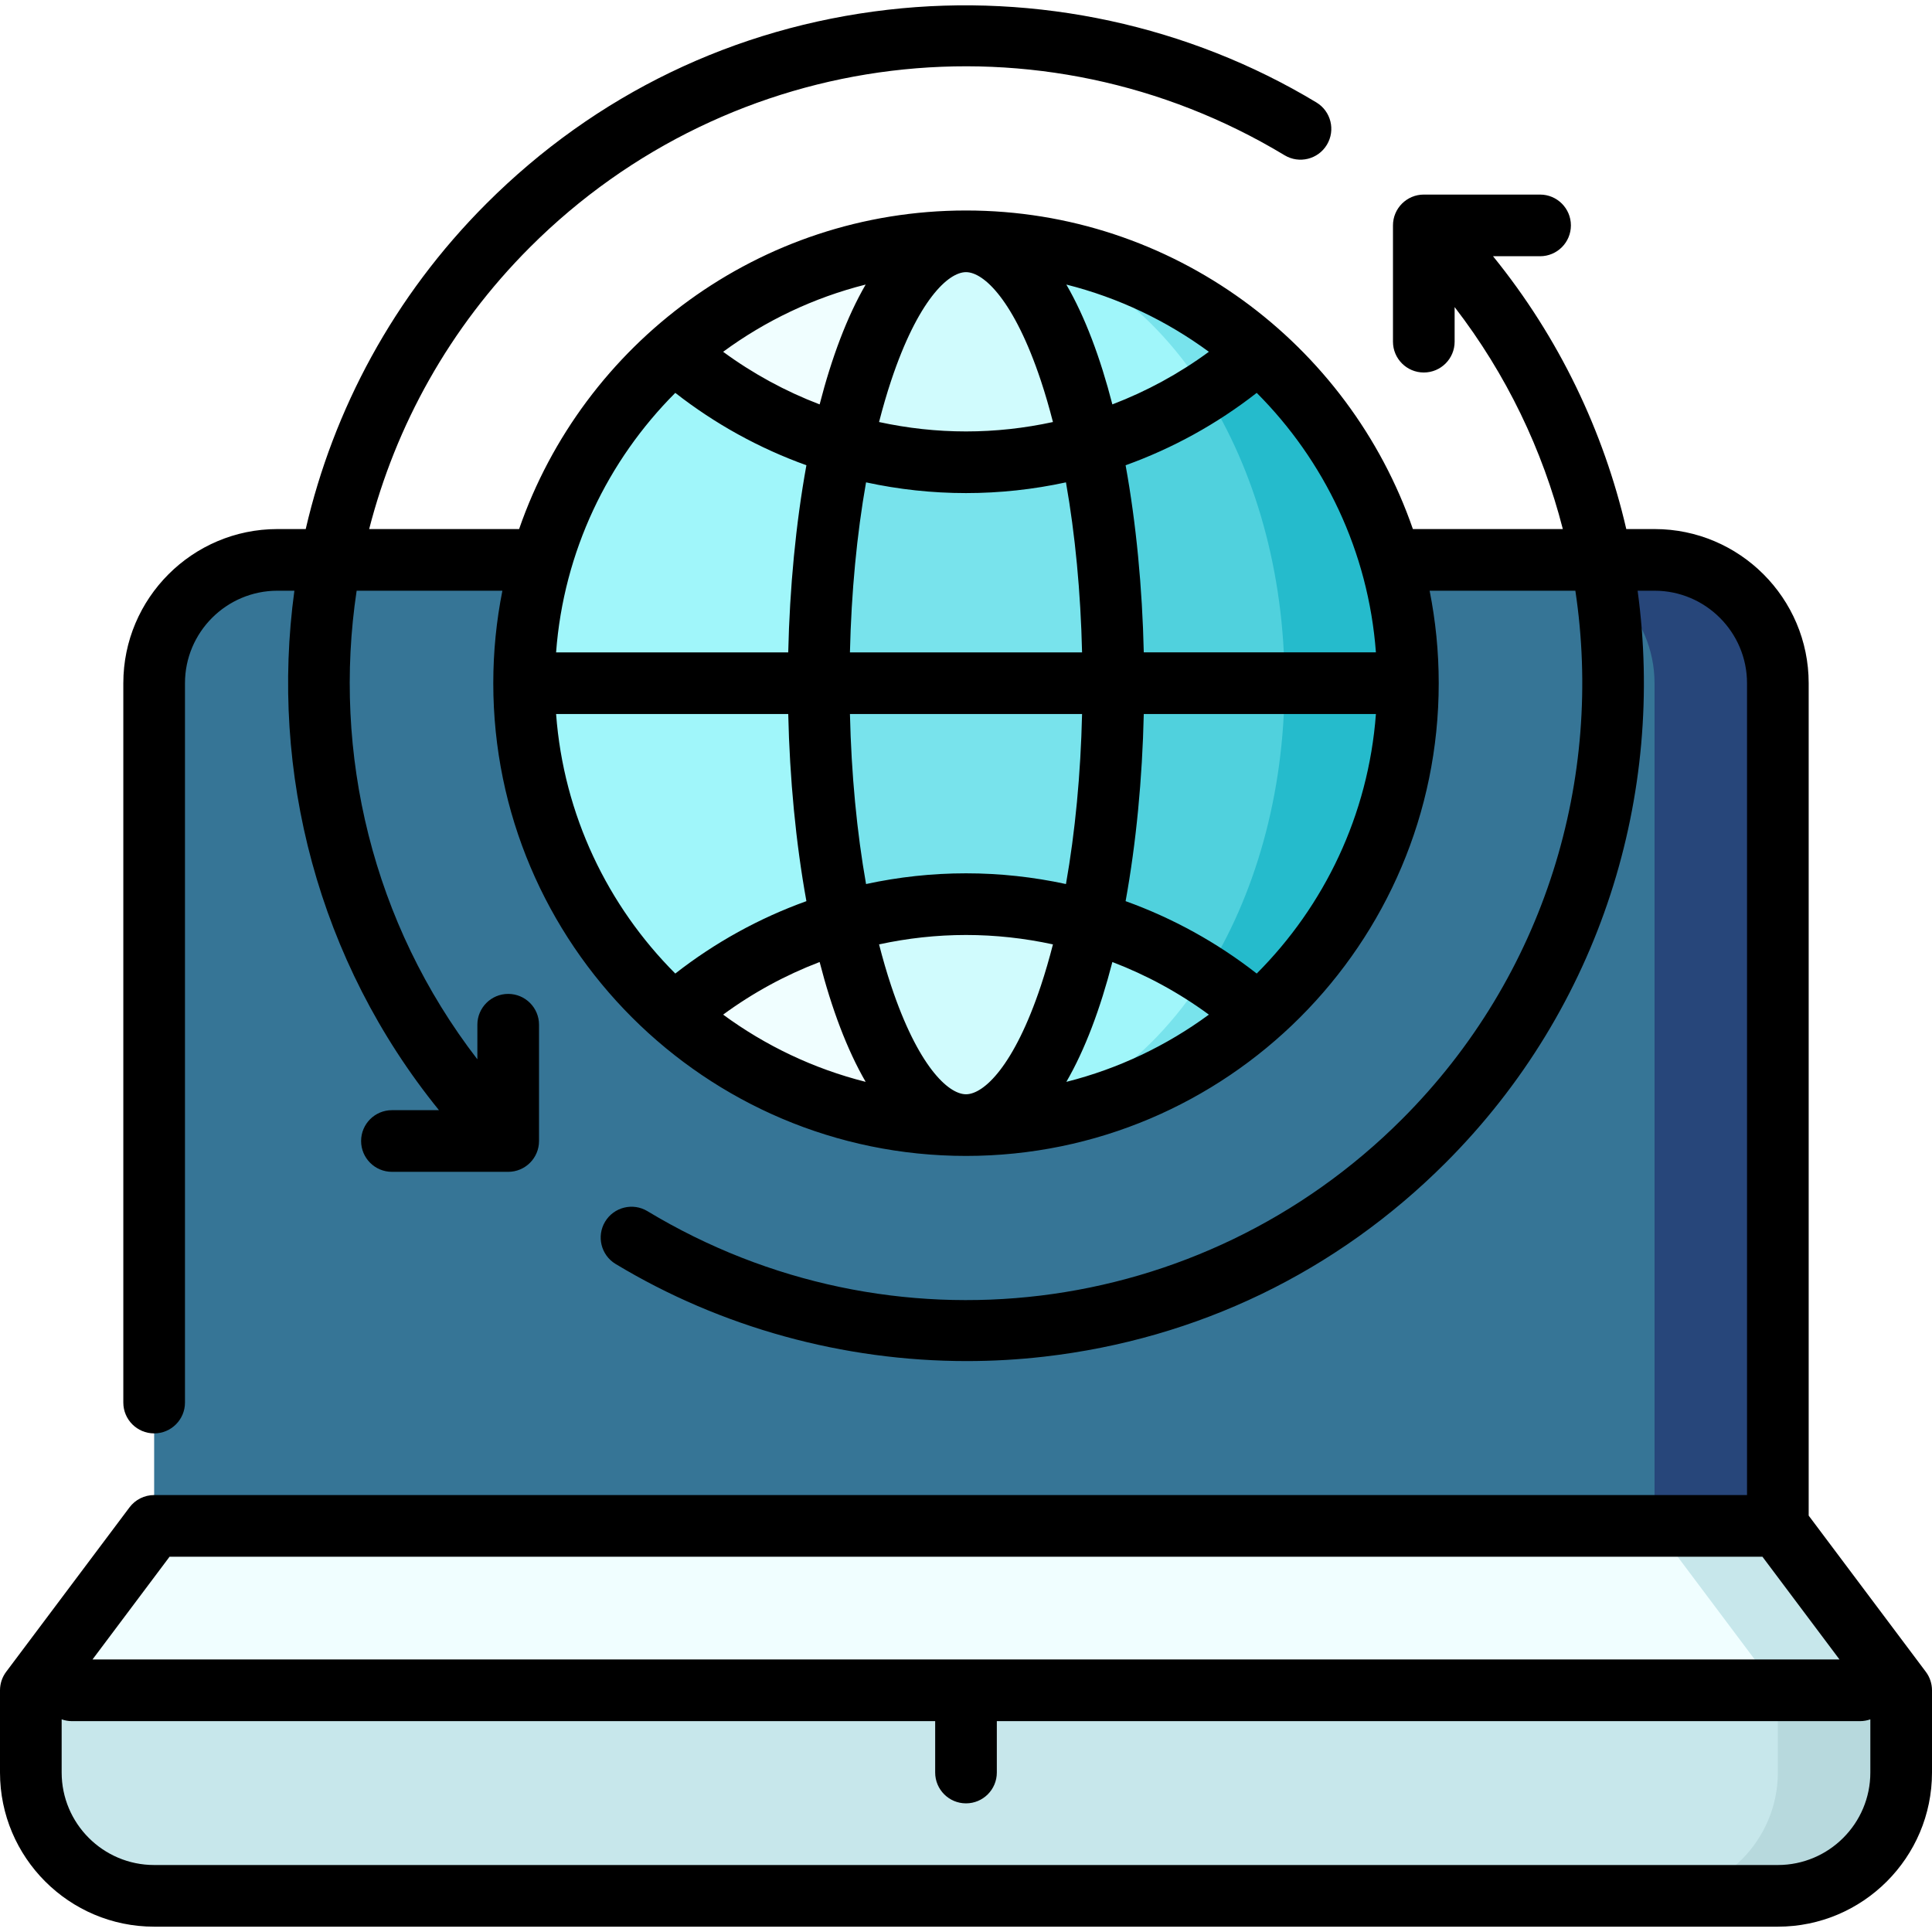
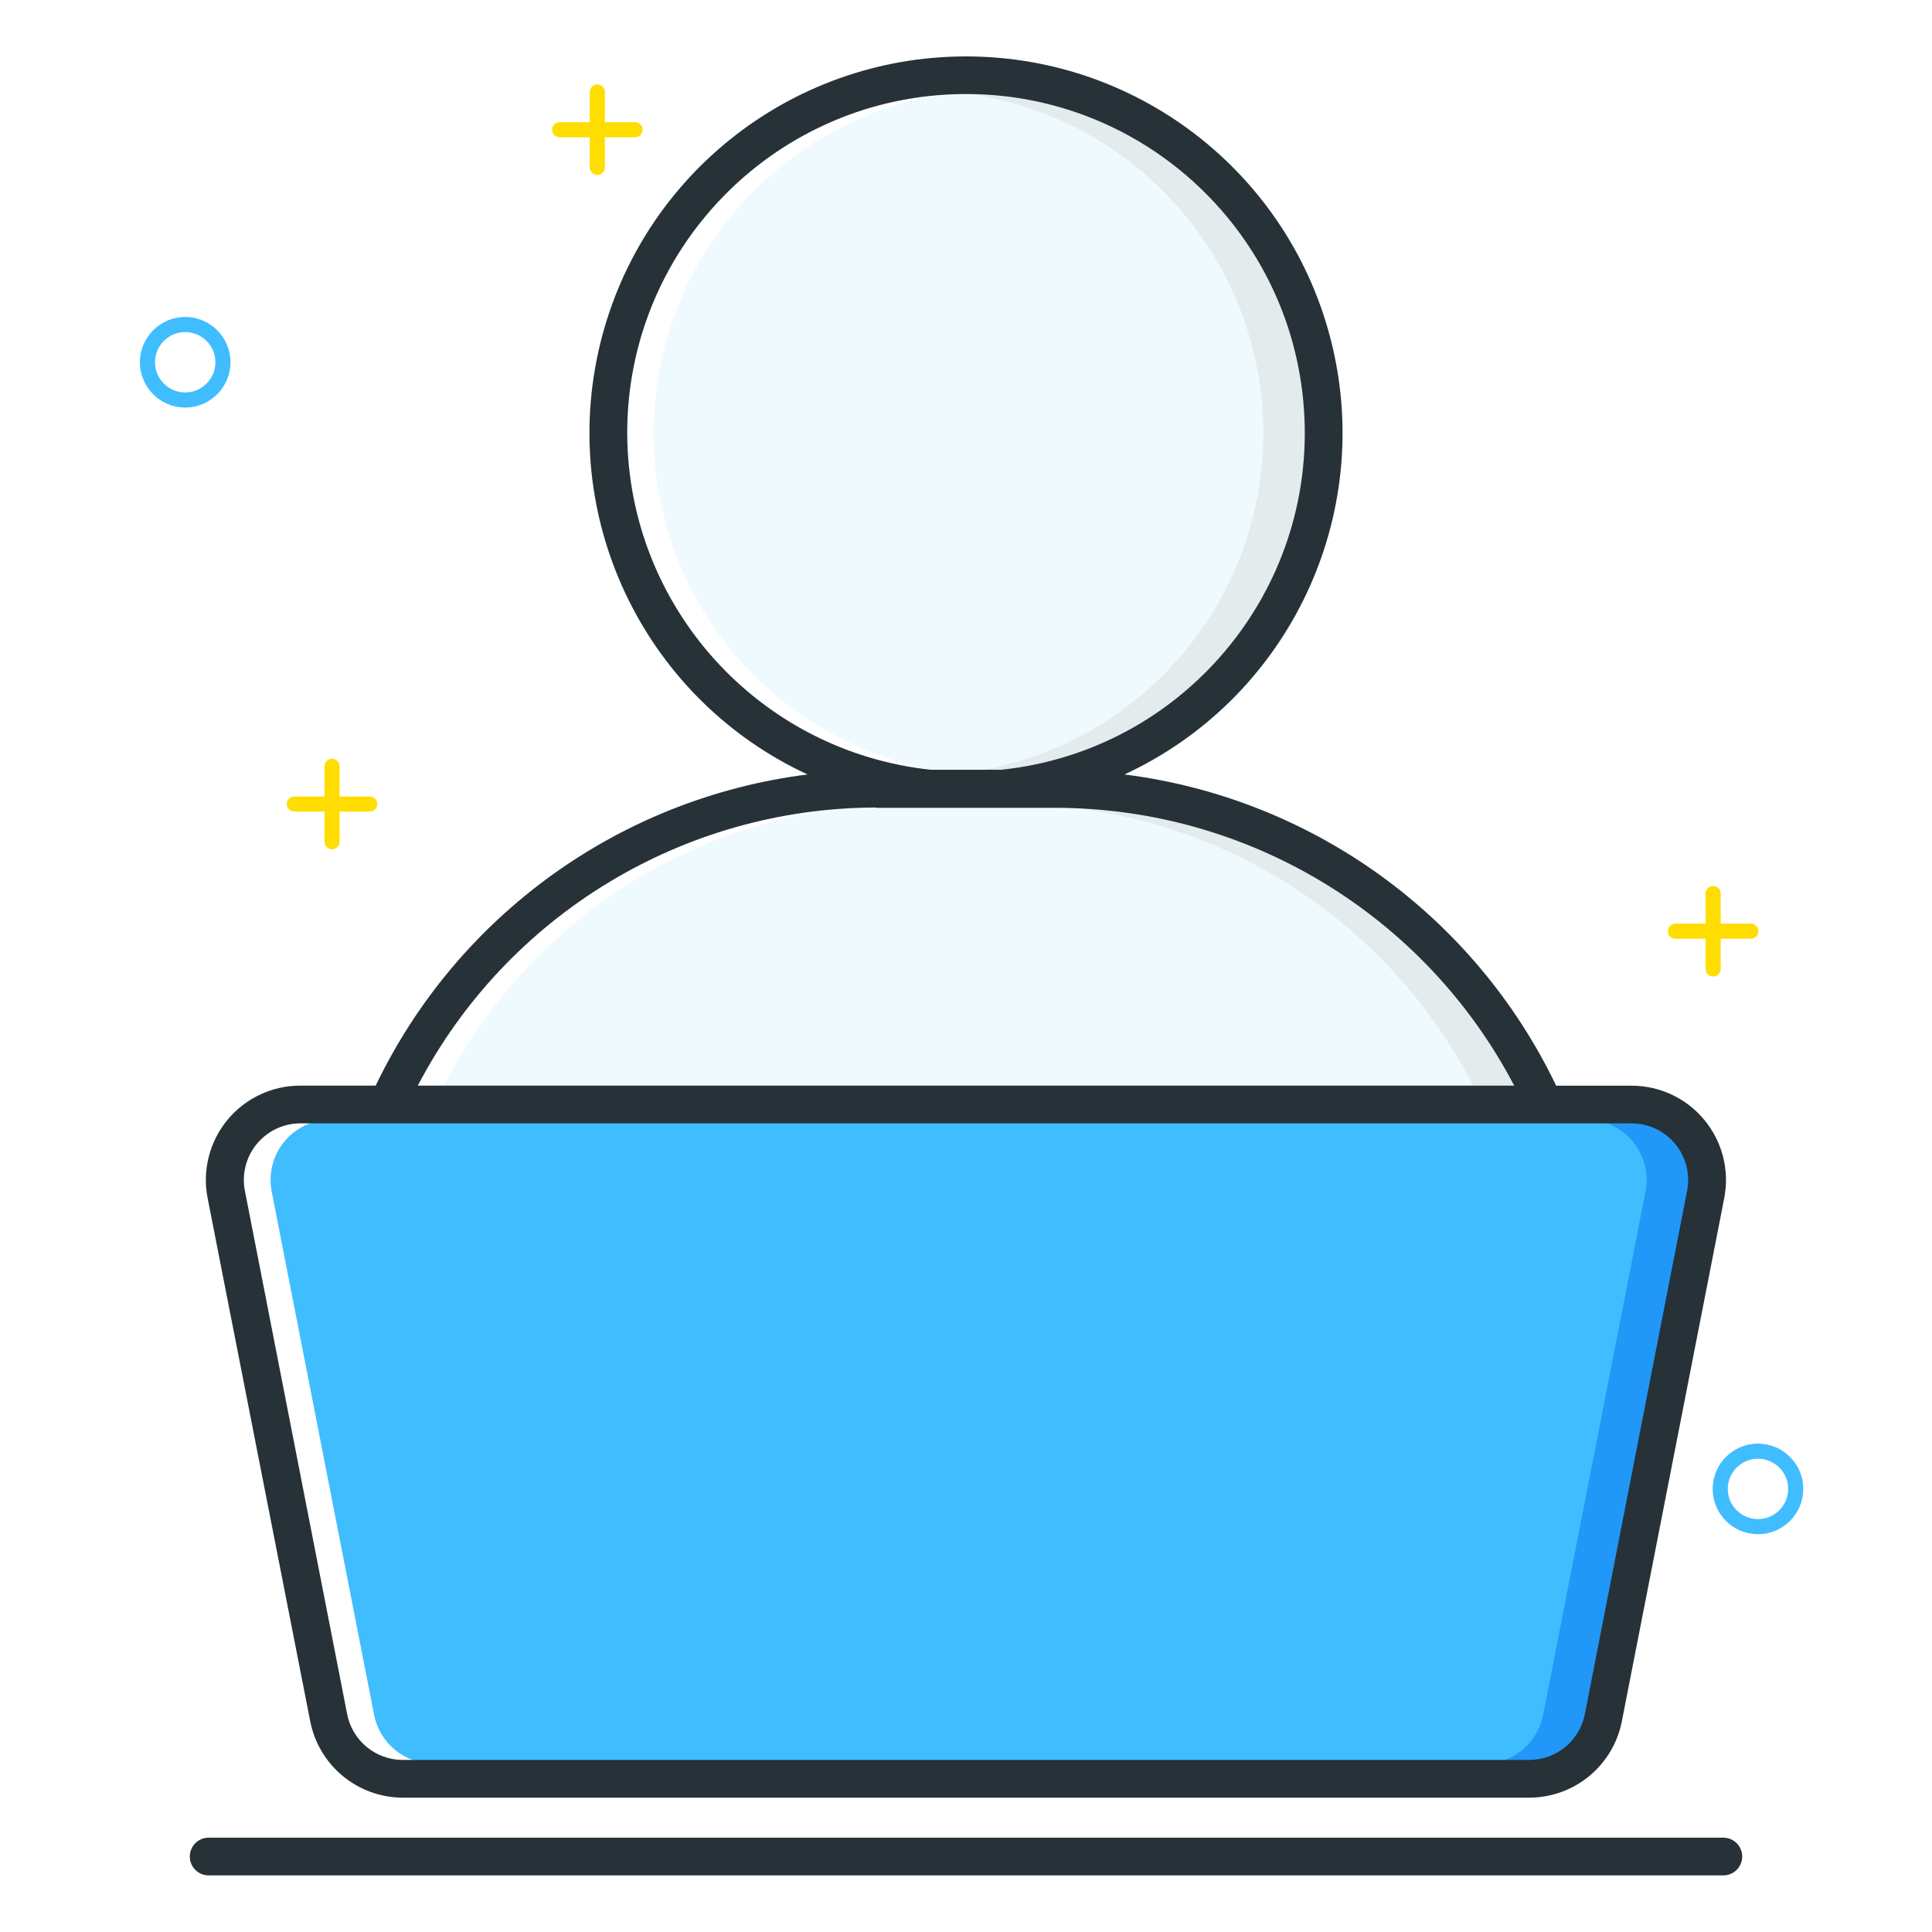
- <svg xmlns="http://www.w3.org/2000/svg" height="64px" width="64px" version="1.1" id="Layer_1" viewBox="0 0 512 512" xml:space="preserve" fill="#000000">
-   <g id="SVGRepo_bgCarrier" stroke-width="0" />
-   <g id="SVGRepo_tracerCarrier" stroke-linecap="round" stroke-linejoin="round" />
-   <g id="SVGRepo_iconCarrier">
-     <path style="fill:#27467A;" d="M438.468,148.375h-32.681l32.681,277.787l32.681-21.787V181.056 C471.149,163.082,456.443,148.375,438.468,148.375z" />
-     <path style="fill:#367596;" d="M405.787,148.375H73.532c-17.974,0-32.681,14.706-32.681,32.681v223.319l397.617,21.787V181.056 C438.468,163.082,423.762,148.375,405.787,148.375z" />
-     <path style="fill:#B7D9DD;" d="M471.149,426.163l-32.681,76.255h32.681c17.974,0,32.681-14.706,32.681-32.681V447.95 L471.149,426.163z" />
-     <g>
-       <path style="fill:#C7E7EB;" d="M471.149,469.737v-43.574L8.17,447.95v21.787c0,17.974,14.706,32.681,32.681,32.681h397.617 C456.443,502.418,471.149,487.712,471.149,469.737z" />
-       <polygon style="fill:#C7E7EB;" points="471.149,404.375 438.468,404.375 422.684,426.163 471.149,447.95 503.83,447.95 " />
-     </g>
-     <polygon style="fill:#F0FEFF;" points="40.851,404.375 8.17,447.95 471.149,447.95 438.468,404.375 " />
-     <path style="fill:#25BBCC;" d="M333.368,93.227h-13.977v175.658h13.977c24.35-21.475,39.739-52.886,39.739-87.829 S357.718,114.702,333.368,93.227z" />
-     <path style="fill:#50D1DD;" d="M319.391,103.802h-52.338V258.31h52.338c13.085-20.634,21.033-47.678,21.033-77.254 C340.426,151.481,332.476,124.436,319.391,103.802z" />
-     <g>
-       <path style="fill:#78E3EC;" d="M319.391,258.31l-63.39,39.852c29.63,0,56.719-11.067,77.366-29.277 C328.988,265.023,324.313,261.492,319.391,258.31z" />
-       <path style="fill:#78E3EC;" d="M256.001,63.951c0.002,0,63.391,39.852,63.391,39.852c4.922-3.182,9.597-6.713,13.977-10.576 C312.72,75.018,285.631,63.951,256.001,63.951z" />
-     </g>
-     <g>
-       <path style="fill:#A0F6FA;" d="M256.003,63.951l32.837,53.859c10.928-3.198,21.194-7.958,30.551-14.008 C303.908,79.387,281.232,63.952,256.003,63.951z" />
-       <path style="fill:#A0F6FA;" d="M288.84,244.303l-32.839,53.859c25.231,0,47.907-15.436,63.391-39.852 C310.033,252.26,299.768,247.501,288.84,244.303z" />
-       <path style="fill:#A0F6FA;" d="M223.163,99.44l-44.536-6.209c-24.348,21.473-39.733,52.885-39.733,87.824 s15.384,66.351,39.733,87.824l44.536-6.209l21.355-81.616L223.163,99.44z" />
-     </g>
-     <path style="fill:#78E3EC;" d="M288.844,117.81h-65.68c-3.922,18.25-6.2,39.963-6.2,63.246s2.278,44.996,6.2,63.246h65.68 c3.922-18.25,6.191-39.963,6.191-63.246S292.766,136.06,288.844,117.81z" />
-     <g>
-       <path style="fill:#F0FEFF;" d="M178.627,93.232c12.703,11.205,27.857,19.711,44.536,24.578l32.836-53.859 C226.369,63.951,199.274,75.019,178.627,93.232z" />
-       <path style="fill:#F0FEFF;" d="M223.163,244.303c-16.679,4.868-31.834,13.373-44.536,24.578 c20.648,18.213,47.742,29.281,77.372,29.281L223.163,244.303z" />
-     </g>
-     <g>
-       <path style="fill:#D0FBFD;" d="M255.999,63.951c13.768,0,25.892,21.483,32.844,53.859c-10.425,3.059-21.446,4.693-32.844,4.693 c-11.398,0-22.42-1.635-32.836-4.693C230.117,85.434,242.24,63.951,255.999,63.951z" />
-       <path style="fill:#D0FBFD;" d="M288.844,244.303c-6.953,32.376-19.077,53.859-32.844,53.859c-13.759,0-25.882-21.483-32.836-53.859 c10.415-3.059,21.438-4.693,32.836-4.693C267.398,239.61,278.419,241.244,288.844,244.303z" />
-     </g>
-     <path d="M510.366,443.048l-31.047-41.396V181.056c0-22.526-18.325-40.851-40.851-40.851h-7.486 c-5.996-25.873-17.762-50.667-35.314-72.3h12.467c4.512,0,8.17-3.657,8.17-8.17s-3.658-8.17-8.17-8.17h-30.813 c-4.512,0-8.17,3.657-8.17,8.17v30.812c0,4.513,3.658,8.17,8.17,8.17c4.512,0,8.17-3.657,8.17-8.17V81.38 c13.756,17.845,23.309,37.904,28.675,58.826h-39.737c-16.977-49.08-63.651-84.424-118.43-84.424 c-54.78,0-101.453,35.344-118.431,84.424H97.833c7.024-27.385,21.224-53.294,42.623-74.692 c53.252-53.253,135.48-63.276,199.965-24.372c3.865,2.333,8.886,1.089,11.216-2.776c2.331-3.864,1.088-8.885-2.776-11.216 C315.092,6.777,274.769-1.949,235.317,2.581c-40.677,4.67-77.474,22.436-106.415,51.376c-24.6,24.601-40.553,54.618-47.883,86.248 h-7.487c-22.526,0-40.851,18.325-40.851,40.851v190.638c0,4.513,3.658,8.17,8.17,8.17s8.17-3.657,8.17-8.17V181.056 c0-13.515,10.995-24.511,24.511-24.511h4.484c-6.549,47.974,6.219,98.101,38.318,137.662h-12.467c-4.512,0-8.17,3.657-8.17,8.17 c0,4.513,3.658,8.17,8.17,8.17h30.811c4.512,0,8.17-3.657,8.17-8.17v-30.812c0-4.513-3.658-8.17-8.17-8.17 c-4.512,0-8.17,3.657-8.17,8.17v9.167c-27.805-36.069-38.466-81.179-31.993-124.187h38.624c-1.58,7.929-2.414,16.124-2.414,24.511 c0,69.078,56.198,125.275,125.277,125.275c69.078,0,125.275-56.198,125.275-125.275c0-8.387-0.834-16.581-2.414-24.511h38.624 c7.461,49.581-7.847,101.96-45.942,140.054c-53.251,53.253-135.482,63.273-199.965,24.372c-3.862-2.33-8.886-1.088-11.216,2.776 c-2.331,3.864-1.088,8.885,2.776,11.216c27.938,16.855,60.362,25.736,93.067,25.736c6.826,0,13.665-0.387,20.477-1.169 c40.677-4.67,77.475-22.436,106.415-51.375c41.277-41.277,58.232-97.8,50.886-151.61h4.483c13.516,0,24.511,10.996,24.511,24.511 v215.149H40.851c-2.572,0-4.993,1.21-6.536,3.268L1.634,443.048C0.573,444.462,0,446.182,0,447.95v21.787 c0,22.526,18.325,40.851,40.851,40.851h430.298c22.526,0,40.851-18.325,40.851-40.851V447.95 C512,446.182,511.427,444.462,510.366,443.048z M320.364,93.227c-7.903,5.803-16.509,10.479-25.575,13.943 c-3.182-12.356-7.254-23.233-12.198-31.759C296.416,78.891,309.197,85.02,320.364,93.227z M236.163,100.873 c7.074-21.221,15.108-28.752,19.838-28.752c4.73,0,12.764,7.53,19.838,28.752c1.156,3.469,2.219,7.144,3.203,10.969 c-7.521,1.632-15.237,2.492-23.041,2.492c-7.804,0-15.521-0.861-23.041-2.492C233.944,108.017,235.007,104.341,236.163,100.873z M256.001,130.673c8.97,0,17.845-0.971,26.489-2.844c2.443,13.82,3.897,29.104,4.269,45.057h-61.517 c0.373-15.952,1.826-31.237,4.269-45.057C238.156,129.703,247.031,130.673,256.001,130.673z M229.41,75.41 c-4.945,8.526-9.016,19.404-12.198,31.759c-9.066-3.464-17.672-8.14-25.575-13.942C202.805,85.02,215.586,78.891,229.41,75.41z M178.959,104.114c10.558,8.253,22.294,14.706,34.746,19.184c-2.809,15.49-4.425,32.461-4.815,49.589h-61.52 C149.365,146.127,161.066,122.029,178.959,104.114z M147.371,189.227h61.52c0.39,17.128,2.006,34.099,4.815,49.588 c-12.452,4.477-24.189,10.932-34.746,19.185C161.066,240.083,149.365,215.986,147.371,189.227z M191.637,268.886 c7.903-5.803,16.509-10.479,25.575-13.943c3.182,12.356,7.254,23.233,12.198,31.76C215.586,283.222,202.805,277.092,191.637,268.886 z M275.839,261.241c-7.074,21.221-15.108,28.752-19.838,28.752c-4.73,0-12.764-7.53-19.838-28.752 c-1.157-3.47-2.219-7.145-3.203-10.969c7.521-1.632,15.238-2.492,23.041-2.492c7.804,0,15.521,0.861,23.041,2.492 C278.058,254.096,276.995,257.771,275.839,261.241z M256.001,231.438c-8.97,0-17.845,0.971-26.489,2.844 c-2.443-13.82-3.897-29.104-4.269-45.056h61.517c-0.373,15.952-1.826,31.236-4.269,45.056 C273.846,232.409,264.971,231.438,256.001,231.438z M282.592,286.704c4.945-8.526,9.016-19.404,12.198-31.759 c9.065,3.464,17.672,8.14,25.574,13.943C309.197,277.092,296.416,283.222,282.592,286.704z M333.043,257.999 c-10.558-8.253-22.294-14.706-34.746-19.185c2.809-15.49,4.425-32.461,4.815-49.589h61.52 C362.637,215.986,350.935,240.085,333.043,257.999z M303.112,172.886c-0.39-17.128-2.006-34.099-4.815-49.589 c12.452-4.477,24.188-10.931,34.746-19.184c17.893,17.916,29.595,42.013,31.588,68.772H303.112z M44.936,412.546h422.128 l20.426,27.234H24.511L44.936,412.546z M495.66,469.737c0,13.515-10.995,24.511-24.511,24.511H40.851 c-13.516,0-24.511-10.996-24.511-24.511v-14.092c0.853,0.302,1.767,0.475,2.723,0.475H247.83v13.617c0,4.513,3.658,8.17,8.17,8.17 s8.17-3.657,8.17-8.17V456.12h228.766c0.956,0,1.87-0.173,2.723-0.475V469.737z" />
-   </g>
+ <svg xmlns="http://www.w3.org/2000/svg" id="Layer_1" data-name="Layer 1" viewBox="0 0 256 256">
+   <defs>
+     <style>.cls-1{fill:#effafe;}.cls-2{fill:#40bdff;}.cls-3{fill:#e4ebed;}.cls-4{fill:#2197f7;}.cls-5{fill:#263238;}.cls-6{fill:#fd0;}</style>
+   </defs>
+   <path class="cls-1" d="M58.92,143.62l-.38.73H205.47l-.38-.73a68.84,68.84,0,0,0-61.18-37.08H120.1A68.84,68.84,0,0,0,58.92,143.62Z" />
+   <path class="cls-2" d="M220.19,148.35H43.81A8,8,0,0,0,36,157.89l13.57,69.34a8,8,0,0,0,7.85,6.46H206.63a8,8,0,0,0,7.85-6.46L228,157.89A8,8,0,0,0,220.19,148.35Z" />
+   <path class="cls-1" d="M136.66,102.54h0a45.4,45.4,0,1,0-9.31,0Z" />
+   <path class="cls-3" d="M205.08,143.62a68.84,68.84,0,0,0-61.18-37.08h-10a68.84,68.84,0,0,1,61.18,37.08l.38.73h10Z" />
+   <path class="cls-4" d="M220.19,148.35h-10a8,8,0,0,1,7.85,9.54l-13.57,69.35a8,8,0,0,1-7.85,6.46h10a8,8,0,0,0,7.85-6.46L228,157.89A8,8,0,0,0,220.19,148.35Z" />
+   <path class="cls-3" d="M132,12a45.64,45.64,0,0,0-5,.28,45.38,45.38,0,0,1,0,90.21l.36,0h9.31A45.39,45.39,0,0,0,132,12Z" />
+   <path class="cls-5" d="M49.78,143.85h-10a12.5,12.5,0,0,0-12.27,14.9L41.11,228.1a12.53,12.53,0,0,0,12.27,10.1H202.63a12.52,12.52,0,0,0,12.27-10.1l13.57-69.34a12.5,12.5,0,0,0-12.27-14.9h-10A73.71,73.71,0,0,0,149,102.62a49.89,49.89,0,1,0-42,0A73.7,73.7,0,0,0,49.78,143.85Zm166.41,5a7.5,7.5,0,0,1,7.36,8.94L210,227.14a7.51,7.51,0,0,1-7.36,6.06H53.37A7.51,7.51,0,0,1,46,227.14L32.45,157.79a7.5,7.5,0,0,1,7.36-8.94H216.19ZM83.11,57.39A44.89,44.89,0,1,1,132.63,102h-9.26A45,45,0,0,1,83.11,57.39Zm33,49.65H139.9a68.67,68.67,0,0,1,60.74,36.81H55.36A68.67,68.67,0,0,1,116.1,107Z" />
+   <path class="cls-5" d="M228.35,243.5H27.65a2.5,2.5,0,0,0,0,5h200.7a2.5,2.5,0,1,0,0-5Z" />
+   <path class="cls-6" d="M78.15,12.19v4h-4a1,1,0,0,0,0,2h4v4a1,1,0,0,0,2,0v-4h4a1,1,0,0,0,0-2h-4v-4a1,1,0,1,0-2,0Z" />
+   <path class="cls-6" d="M226,118.39v4h-4a1,1,0,0,0,0,2h4v4a1,1,0,0,0,2,0v-4h4a1,1,0,0,0,0-2h-4v-4a1,1,0,0,0-2,0Z" />
+   <path class="cls-6" d="M43,101.54v4H39a1,1,0,0,0,0,2h4v4a1,1,0,1,0,2,0v-4h4a1,1,0,1,0,0-2H45v-4a1,1,0,0,0-2,0Z" />
+   <path class="cls-2" d="M30.54,48a6,6,0,1,1-6-6A6,6,0,0,1,30.54,48Zm-10,0a4,4,0,1,0,4-4A4,4,0,0,0,20.54,48Z" />
+   <path class="cls-2" d="M238.94,197.29a6,6,0,1,1-6-6A6,6,0,0,1,238.94,197.29Zm-10,0a4,4,0,1,0,4-4A4,4,0,0,0,228.94,197.29Z" />
</svg>
